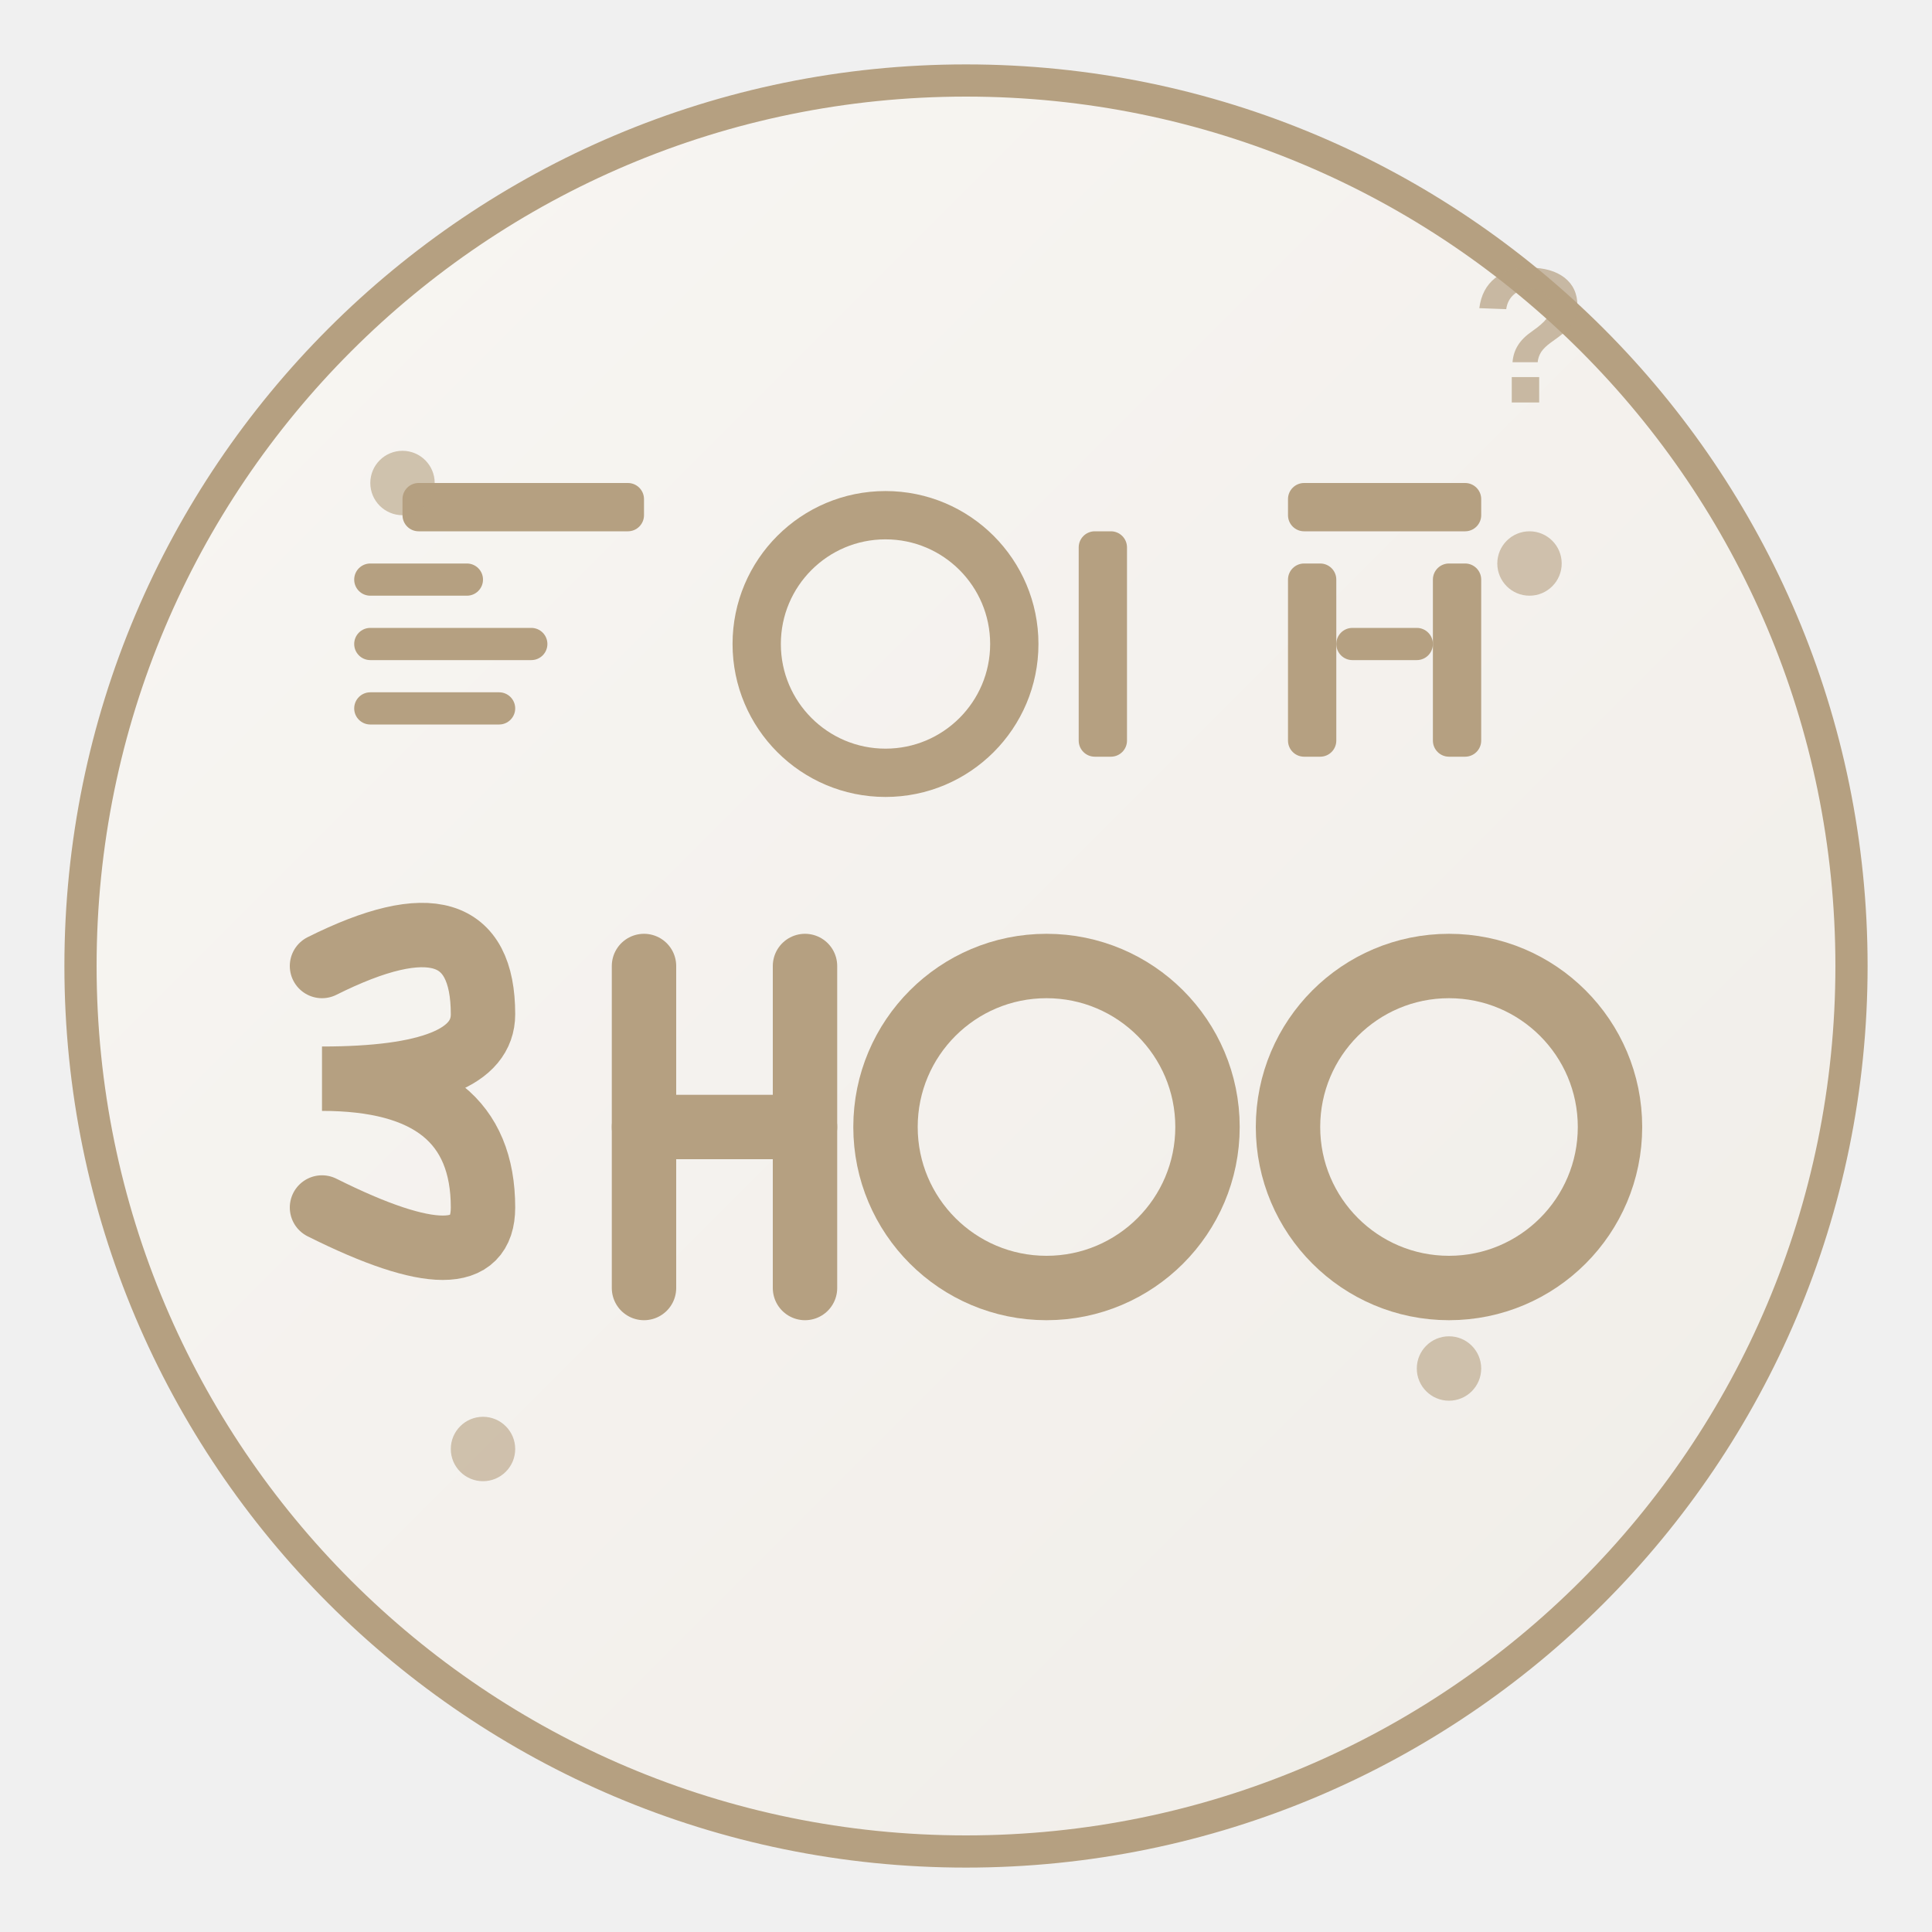
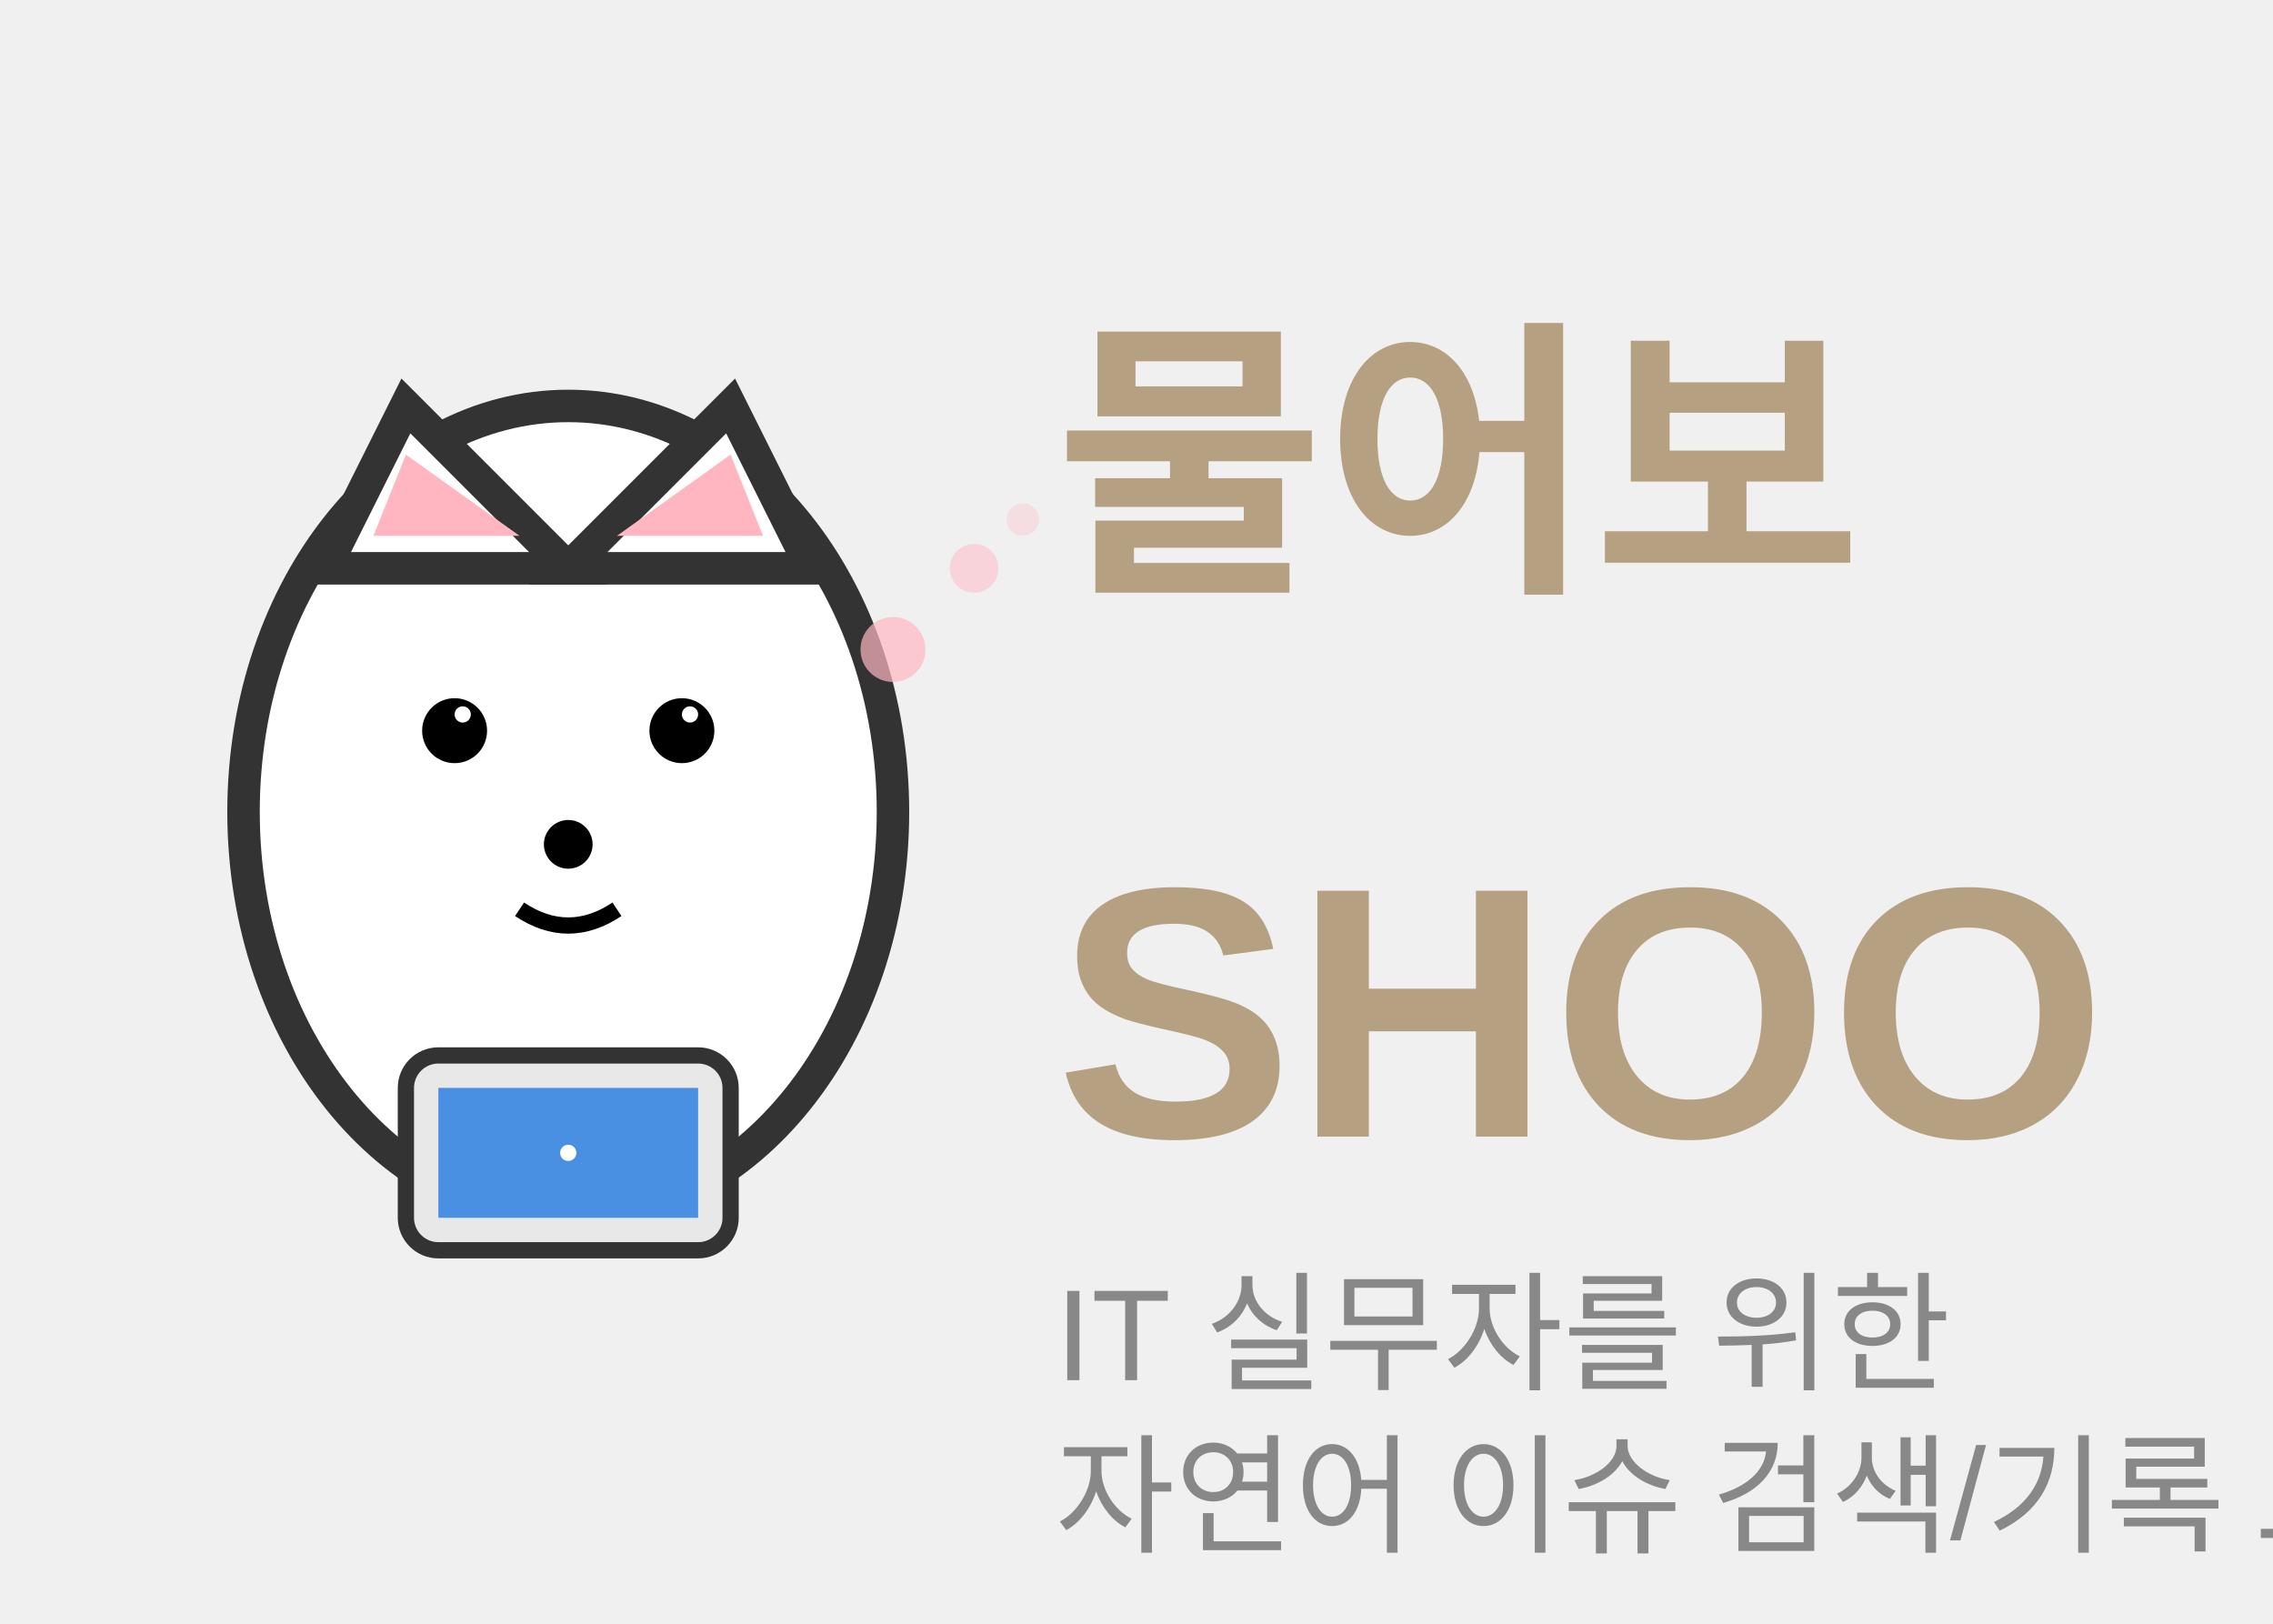
- <svg xmlns="http://www.w3.org/2000/svg" width="120" height="120" viewBox="0 0 120 120">
-   <defs>
-     <linearGradient id="bg" x1="0%" y1="0%" x2="100%" y2="100%">
-       <stop offset="0%" style="stop-color:#F8F6F3;stop-opacity:1" />
-       <stop offset="100%" style="stop-color:#F0EDE8;stop-opacity:1" />
-     </linearGradient>
-   </defs>
-   <circle cx="60" cy="60" r="55" fill="url(#bg)" stroke="#B5A081" stroke-width="2" />
-   <g transform="translate(20, 25)">
-     <rect x="5" y="5" width="15" height="3" rx="1" fill="#B5A081" />
-     <rect x="2" y="10" width="8" height="2" rx="1" fill="#B5A081" />
-     <rect x="2" y="14" width="12" height="2" rx="1" fill="#B5A081" />
-     <rect x="2" y="18" width="10" height="2" rx="1" fill="#B5A081" />
-     <circle cx="35" cy="15" r="8" fill="none" stroke="#B5A081" stroke-width="3" />
-     <rect x="47" y="8" width="3" height="14" rx="1" fill="#B5A081" />
-     <rect x="60" y="5" width="12" height="3" rx="1" fill="#B5A081" />
-     <rect x="60" y="10" width="3" height="12" rx="1" fill="#B5A081" />
-     <rect x="69" y="10" width="3" height="12" rx="1" fill="#B5A081" />
-     <rect x="63" y="14" width="6" height="2" rx="1" fill="#B5A081" />
+ <svg xmlns="http://www.w3.org/2000/svg" width="140" height="100" viewBox="0 0 140 100">
+   <g transform="translate(10, 20)">
+     <ellipse cx="25" cy="30" rx="20" ry="25" fill="white" stroke="#333" stroke-width="2" />
+     <path d="M 10 15 L 15 5 L 25 15 Z" fill="white" stroke="#333" stroke-width="2" />
+     <path d="M 25 15 L 35 5 L 40 15 Z" fill="white" stroke="#333" stroke-width="2" />
+     <path d="M 13 13 L 15 8 L 22 13 Z" fill="#FFB6C1" />
+     <path d="M 28 13 L 35 8 L 37 13 Z" fill="#FFB6C1" />
+     <circle cx="18" cy="25" r="2" fill="black" />
+     <circle cx="32" cy="25" r="2" fill="black" />
+     <circle cx="18.5" cy="24" r="0.5" fill="white" />
+     <circle cx="32.5" cy="24" r="0.5" fill="white" />
+     <circle cx="25" cy="32" r="1.5" fill="black" />
+     <path d="M 22 36 Q 25 38 28 36" stroke="black" stroke-width="1" fill="none" />
+     <rect x="15" y="45" width="20" height="12" rx="2" fill="#E8E8E8" stroke="#333" stroke-width="1" />
+     <rect x="17" y="47" width="16" height="8" fill="#4A90E2" />
+     <circle cx="25" cy="51" r="0.5" fill="white" />
+     <circle cx="45" cy="20" r="2" fill="#FFB6C1" opacity="0.7" />
+     <circle cx="50" cy="15" r="1.5" fill="#FFB6C1" opacity="0.5" />
+     <circle cx="53" cy="12" r="1" fill="#FFB6C1" opacity="0.3" />
  </g>
-   <g transform="translate(15, 55)">
-     <path d="M 5 5 Q 15 0 15 8 Q 15 12 5 12 Q 15 12 15 20 Q 15 25 5 20" fill="none" stroke="#B5A081" stroke-width="4" stroke-linecap="round" />
-     <line x1="25" y1="5" x2="25" y2="25" stroke="#B5A081" stroke-width="4" stroke-linecap="round" />
-     <line x1="35" y1="5" x2="35" y2="25" stroke="#B5A081" stroke-width="4" stroke-linecap="round" />
-     <line x1="25" y1="15" x2="35" y2="15" stroke="#B5A081" stroke-width="4" stroke-linecap="round" />
-     <circle cx="50" cy="15" r="10" fill="none" stroke="#B5A081" stroke-width="4" />
-     <circle cx="75" cy="15" r="10" fill="none" stroke="#B5A081" stroke-width="4" />
+   <g transform="translate(65, 15)">
+     <text x="0" y="20" font-family="Arial, sans-serif" font-size="18" font-weight="bold" fill="#B5A081">물어보</text>
  </g>
-   <circle cx="25" cy="30" r="2" fill="#B5A081" opacity="0.6" />
-   <circle cx="95" cy="35" r="2" fill="#B5A081" opacity="0.6" />
-   <circle cx="30" cy="90" r="2" fill="#B5A081" opacity="0.6" />
-   <circle cx="90" cy="85" r="2" fill="#B5A081" opacity="0.6" />
-   <text x="95" y="25" text-anchor="middle" font-family="Arial, sans-serif" font-size="12" font-weight="bold" fill="#B5A081" opacity="0.7">?</text>
+   <g transform="translate(65, 45)">
+     <text x="0" y="25" font-family="Arial, sans-serif" font-size="22" font-weight="bold" fill="#B5A081">SHOO</text>
+   </g>
+   <g transform="translate(65, 75)">
+     <text x="0" y="10" font-family="Arial, sans-serif" font-size="8" fill="#888">IT 실무자를 위한</text>
+     <text x="0" y="20" font-family="Arial, sans-serif" font-size="8" fill="#888">자연어 이슈 검색/기록 도우미</text>
+   </g>
</svg>
